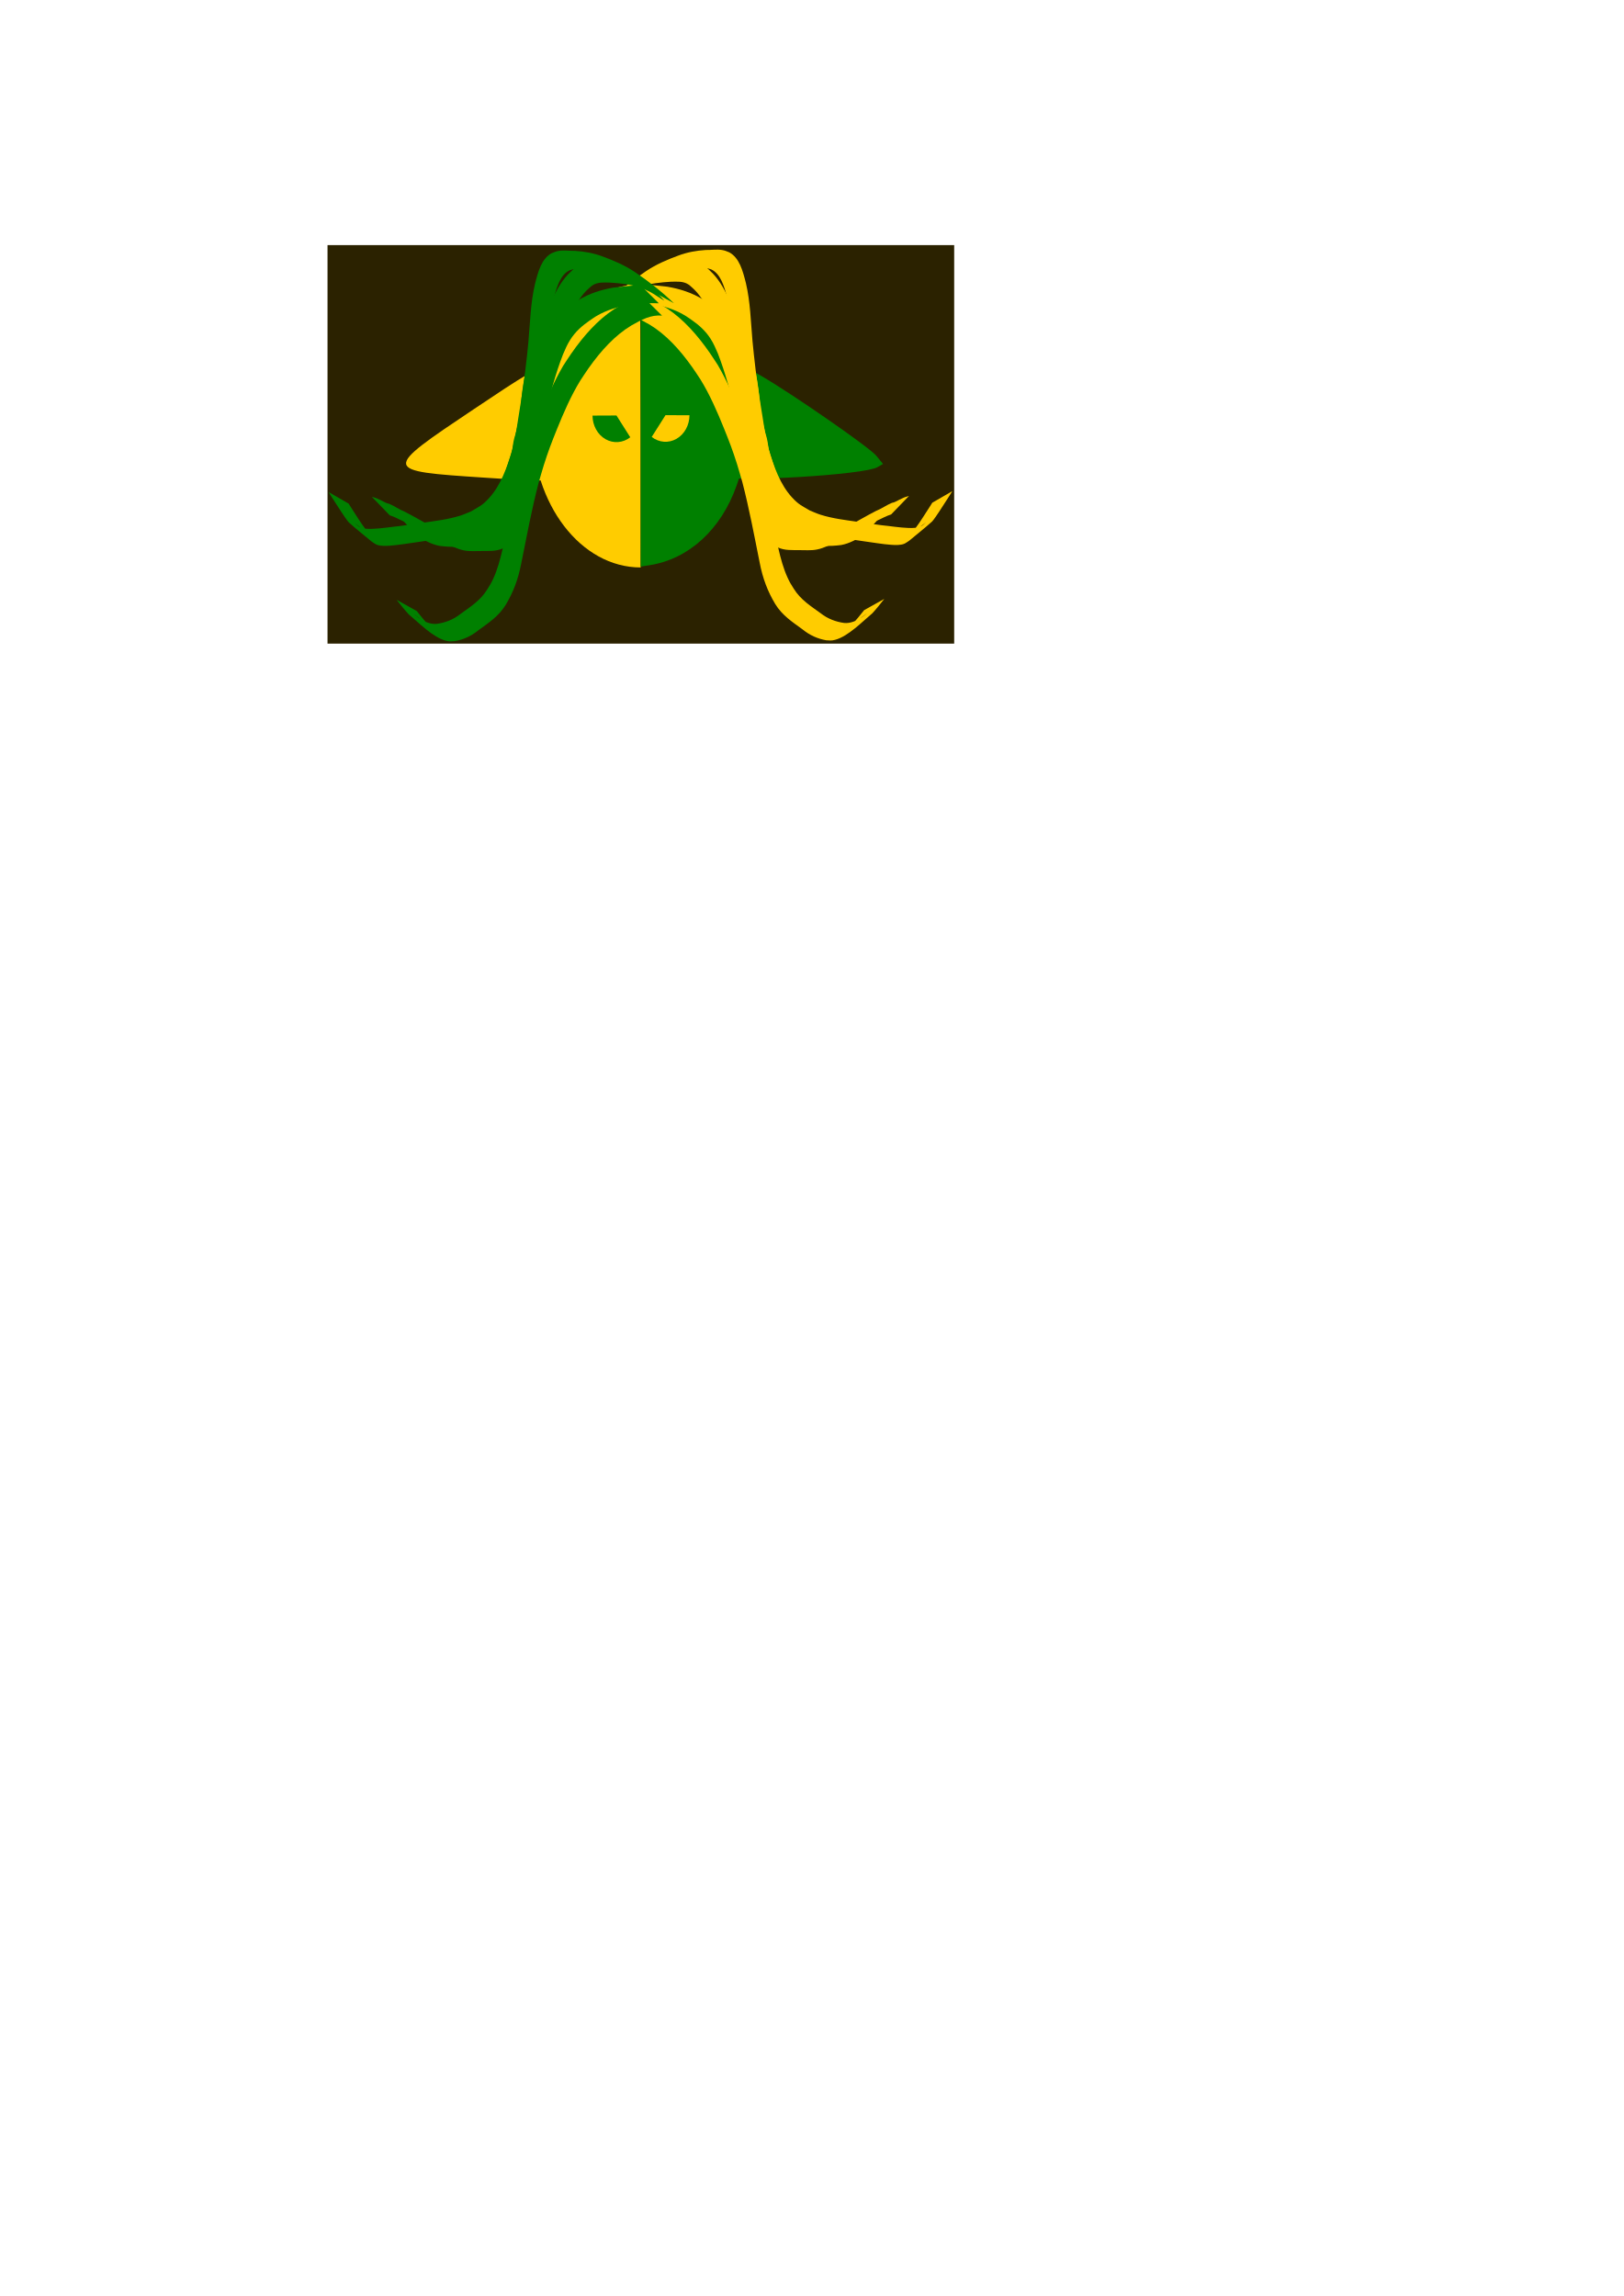
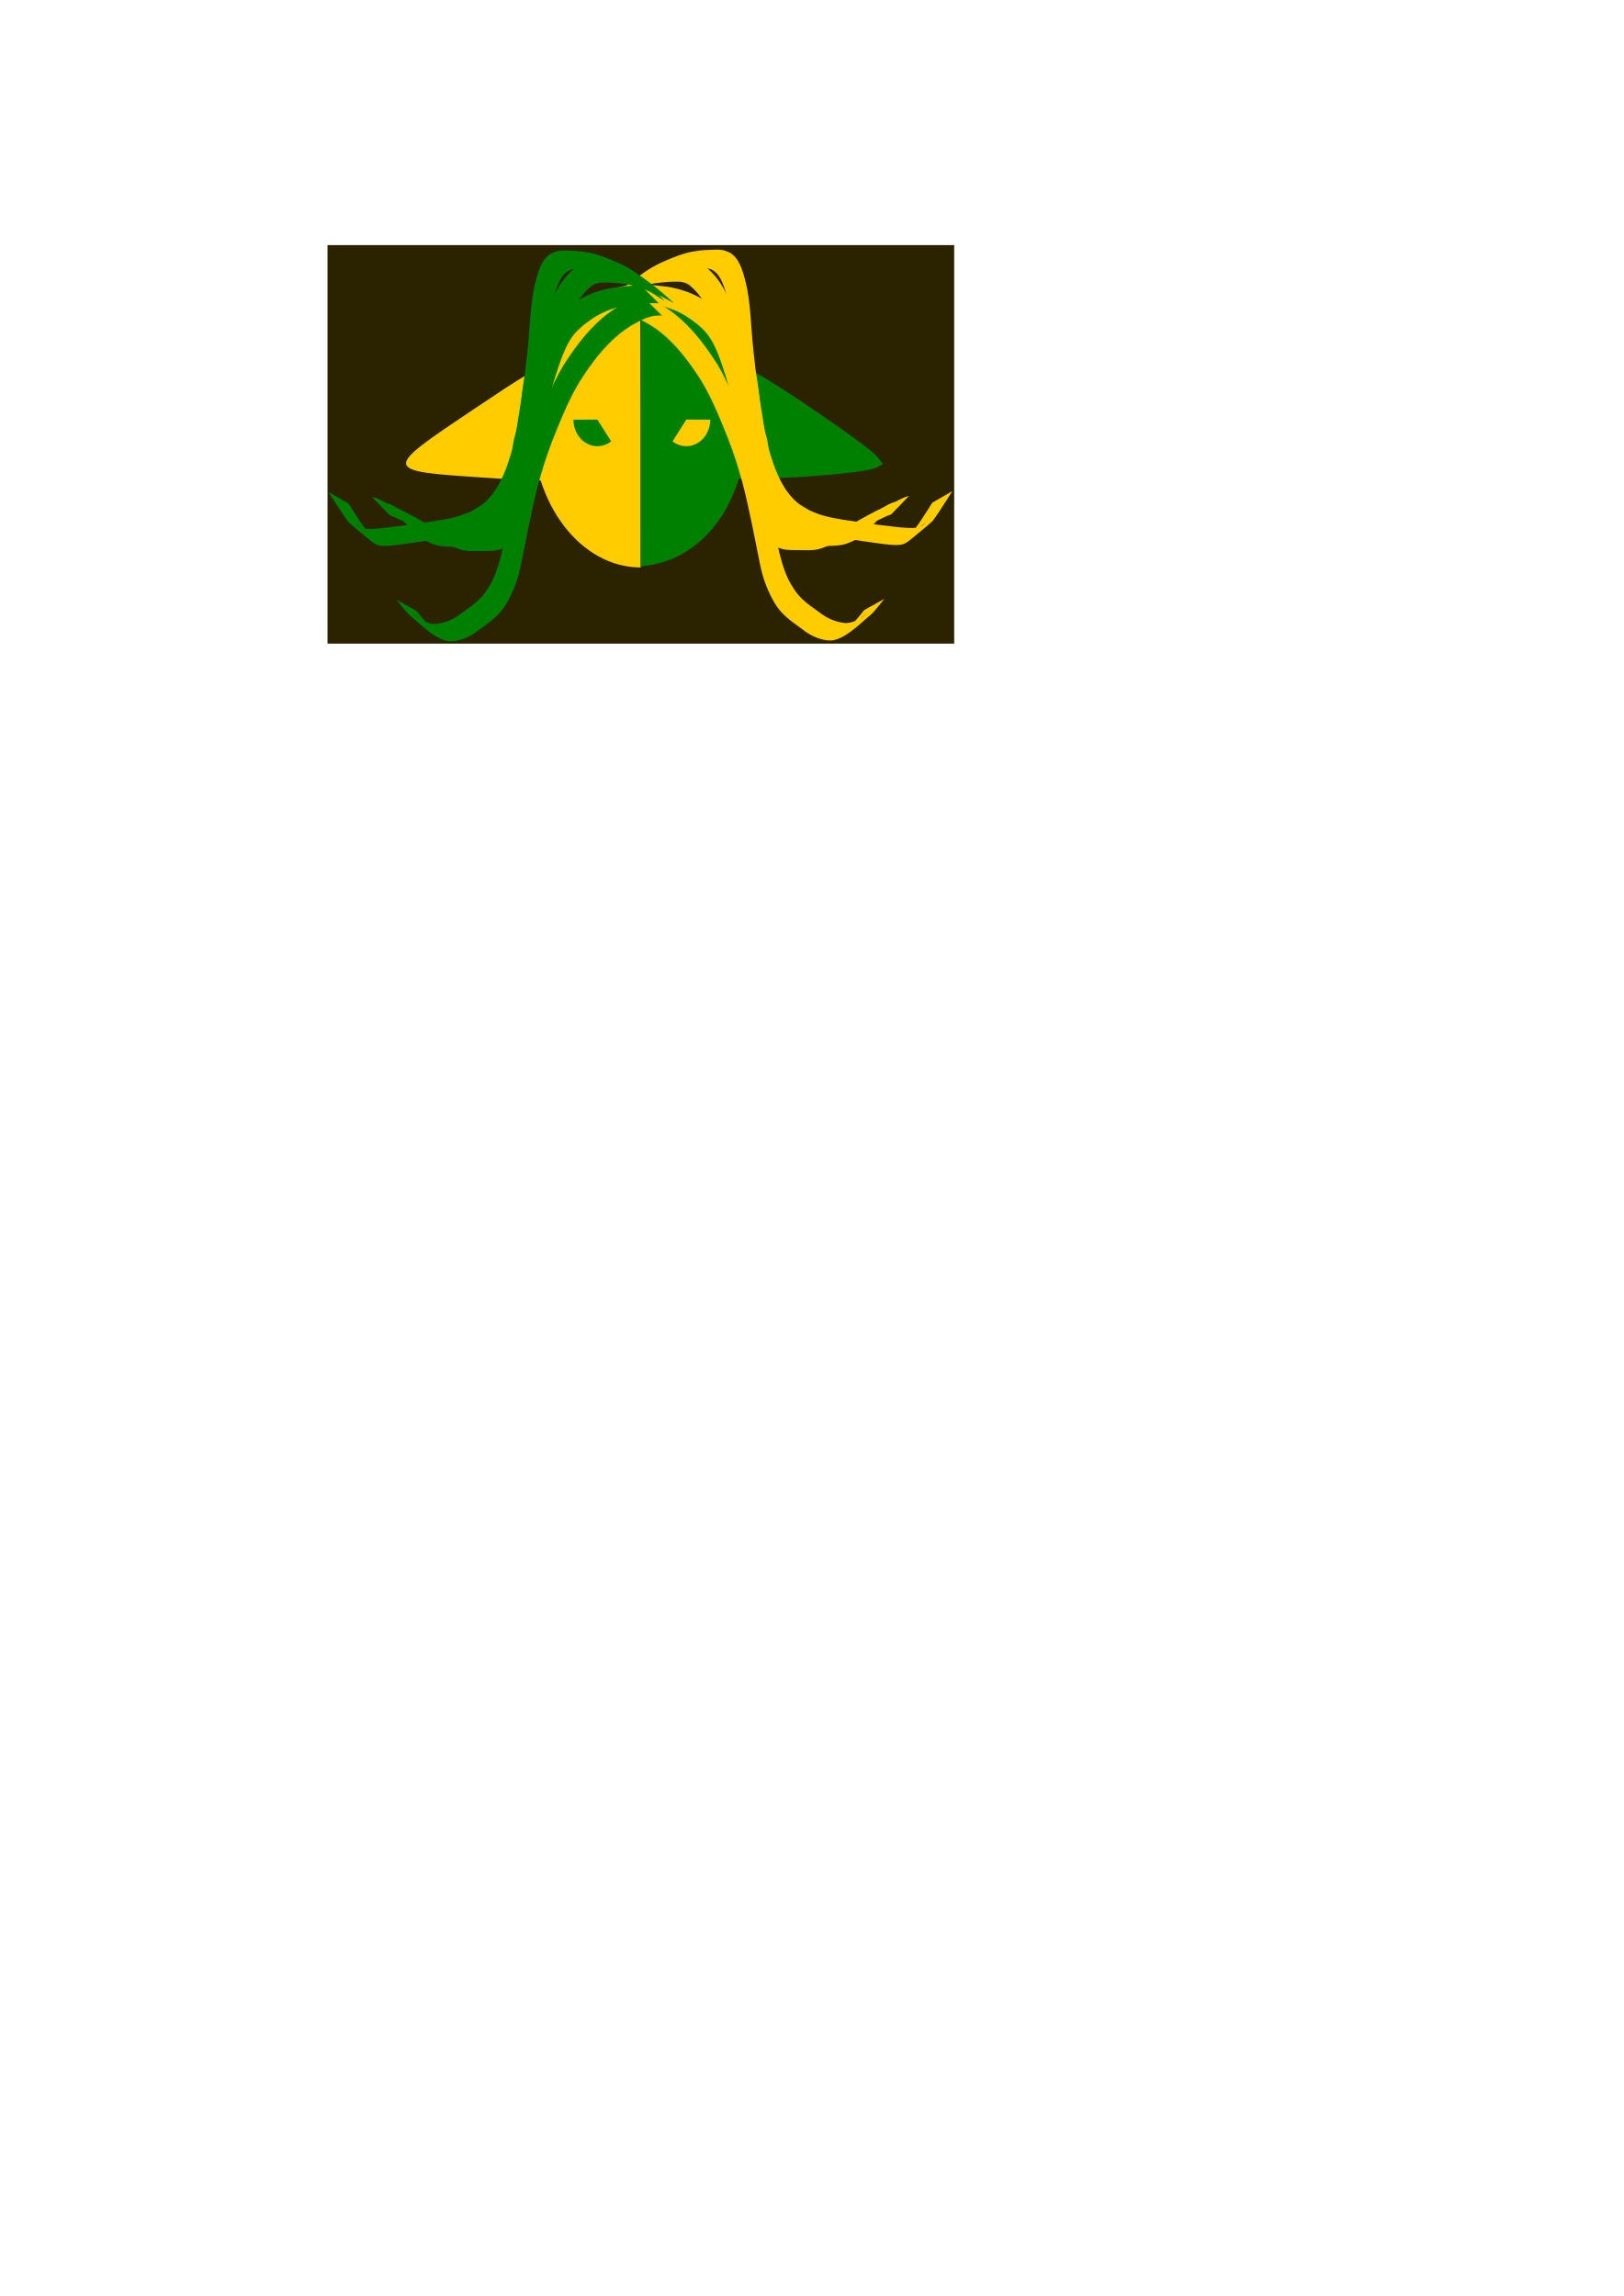
<svg xmlns="http://www.w3.org/2000/svg" width="210mm" height="297mm" viewBox="0 0 210 297" version="1.1" id="svg8">
  <defs id="defs2" />
  <g id="layer5">
    <rect style="fill:#2b2200;stroke-width:0.176" id="rect25" width="81.05" height="51.549" x="42.359" y="31.706" ry="0" />
  </g>
  <g id="layer1">
    <path style="fill:#ffcc00;stroke-width:0.227" id="path64-2" d="m 73.404,-82.861 a 18.308,14.013 0 0 1 -18.27,14.013 18.308,14.013 0 0 1 -18.346,-13.954 l 18.308,-0.058 z" transform="rotate(90)" />
  </g>
  <g id="layer2">
    <path style="fill:#ffcc00;stroke-width:0.265" id="path112-4-0" d="m -151.876,-19.574 c 0,9.258 0,9.258 -8.018,4.629 -8.018,-4.629 -8.018,-4.629 0,-9.258 8.018,-4.629 8.018,-4.629 8.018,4.629 z" transform="matrix(1.57972,-0.445871,-0.1460219,-0.9621859,311.7555,-32.79106)" />
    <path style="fill:#008000;stroke-width:0.229" d="m 82.861,55.096 v -18.194 h 0.949 c 0.522,0 1.628,0.237 2.459,0.527 6.177,2.154 10.362,9.22 10.375,17.514 0.004,3.093 -0.287,4.758 -1.378,7.866 -1.995,5.685 -6.194,9.523 -11.277,10.306 l -1.127,0.174 z" id="path42" />
    <path style="fill:#008000;stroke-width:0.229" d="m 93.172,61.663 c -0.812,-0.262 -1.534,-1.165 -1.662,-2.079 -0.196,-1.395 0.884,-8.999 1.549,-10.91 0.682,-1.96 2.069,-1.986 5.315,-0.101 4.114,2.389 14.075,9.3 14.956,10.375 l 0.874,1.067 -0.723,0.418 c -1.691,0.979 -18.023,1.968 -20.309,1.23 z" id="path44" />
  </g>
  <g id="layer3">
    <path style="fill:#ffcc00;stroke-width:0.227" id="path47" d="m 82.002,36.331 c 0.631,-0.316 1.21,-0.79 1.845,-1.093 0.293,-0.14 0.899,-0.361 1.195,-0.473 1.32,-0.383 2.669,-0.523 4.015,-0.598 0.787,-0.029 1.653,-0.074 2.363,0.474 0.143,0.11 0.27,0.253 0.405,0.38 1.058,0.954 1.778,2.218 2.453,3.654 0.78,1.661 1.512,3.371 2.149,5.144 0.636,1.781 1.184,3.622 1.519,5.552 0.222,1.285 0.319,2.596 0.447,3.902 0.171,0.978 0.376,1.954 0.637,2.896 0.201,0.597 0.293,1.236 0.378,1.878 0.231,1.252 0.385,2.529 0.546,3.801 0.109,1.23 0.399,2.32 0.814,3.411 0.408,0.815 0.837,1.703 1.47,2.229 0.128,0.106 0.267,0.183 0.401,0.275 1.247,0.558 2.575,0.563 3.874,0.611 1.514,0.003 3.034,0.116 4.538,-0.154 1.044,-0.245 1.996,-0.829 2.931,-1.479 0,0 -2.219,2.418 -2.219,2.418 v 0 c -0.943,0.618 -1.915,1.143 -2.959,1.341 -1.513,0.204 -3.034,0.113 -4.552,0.101 -1.343,-0.045 -2.721,-0.063 -3.996,-0.711 -0.143,-0.108 -0.292,-0.202 -0.429,-0.324 -0.653,-0.585 -1.101,-1.516 -1.536,-2.377 -0.437,-1.147 -0.739,-2.227 -0.85,-3.524 -0.145,-1.267 -0.295,-2.542 -0.578,-3.768 -0.088,-0.617 -0.18,-1.237 -0.353,-1.823 -0.252,-0.98 -0.46,-1.985 -0.634,-2.995 -0.119,-1.299 -0.243,-2.596 -0.414,-3.885 -0.302,-1.912 -0.804,-3.751 -1.461,-5.49 -0.656,-1.742 -1.347,-3.465 -2.137,-5.102 -0.68,-1.379 -1.385,-2.59 -2.434,-3.483 -0.127,-0.105 -0.247,-0.226 -0.381,-0.315 -0.697,-0.462 -1.52,-0.37 -2.269,-0.361 -1.332,0.08 -2.672,0.208 -3.968,0.664 -0.448,0.18 -0.747,0.286 -1.182,0.516 -0.646,0.34 -1.253,0.803 -1.894,1.159 0,0 2.269,-2.452 2.269,-2.452 z" />
    <path style="fill:#ffcc00;stroke-width:0.227" id="path49" d="m 82.803,36.789 c 1.173,0.014 2.342,0.173 3.511,0.299 1.56,0.267 3.128,0.748 4.568,1.631 0.289,0.177 0.566,0.387 0.849,0.581 0.94,0.659 1.887,1.42 2.575,2.543 0.413,0.675 0.619,1.254 0.94,2.022 0.927,2.525 1.657,5.179 2.345,7.841 0.431,1.55 0.776,3.141 1.233,4.677 0.189,0.633 0.538,1.665 0.743,2.283 0.629,1.903 1.227,3.823 1.862,5.722 0.314,0.947 0.477,1.97 0.735,2.945 0.175,0.594 0.447,1.09 0.891,1.322 0.835,0.26 1.705,0.23 2.557,0.246 0.769,-0.024 1.544,0.081 2.306,-0.108 0.502,-0.124 0.87,-0.301 1.359,-0.506 1.346,-0.702 2.662,-1.502 4.012,-2.192 0.712,-0.278 1.366,-0.765 2.074,-1.053 0.459,-0.068 0.851,-0.386 1.289,-0.561 0.295,-0.155 0.602,-0.248 0.911,-0.325 0,0 -2.306,2.386 -2.306,2.386 v 0 c -0.303,0.099 -0.602,0.218 -0.896,0.362 -0.423,0.208 -0.839,0.427 -1.281,0.552 -0.673,0.324 -1.326,0.724 -2.01,1.007 -1.344,0.69 -2.651,1.504 -4.007,2.152 -0.575,0.224 -0.82,0.348 -1.404,0.467 -0.775,0.158 -1.556,0.067 -2.336,0.079 -0.893,-0.012 -1.824,0.059 -2.681,-0.331 -0.481,-0.353 -0.809,-0.897 -1.001,-1.599 -0.24,-0.977 -0.415,-1.985 -0.69,-2.946 -0.578,-1.934 -1.138,-3.878 -1.788,-5.769 -0.06,-0.179 -0.711,-2.105 -0.768,-2.296 -0.461,-1.537 -0.771,-3.153 -1.212,-4.701 -0.676,-2.64 -1.364,-5.294 -2.328,-7.77 -0.35,-0.786 -0.511,-1.227 -0.942,-1.91 -0.678,-1.075 -1.57,-1.836 -2.488,-2.471 -0.277,-0.186 -0.548,-0.389 -0.831,-0.558 -1.433,-0.859 -2.992,-1.295 -4.541,-1.517 -1.198,-0.113 -2.399,-0.24 -3.601,-0.175 0,0 2.349,-2.327 2.349,-2.327 z" />
    <path style="fill:#ffcc00;stroke-width:0.227" id="path51" d="m 82.389,38.39 c 1.387,-0.024 2.663,0.757 3.9,1.525 2.093,1.378 3.893,3.411 5.486,5.698 0.364,0.522 0.707,1.069 1.061,1.604 1.175,2.015 2.123,4.24 3.028,6.491 0.724,1.8 1.102,2.74 1.704,4.616 0.246,0.767 0.462,1.552 0.693,2.328 0.916,3.391 1.614,6.877 2.415,10.318 0.299,1.285 0.643,2.561 1.167,3.712 0.318,0.7 0.436,0.85 0.819,1.475 0.915,1.464 2.235,2.26 3.456,3.154 0.949,0.748 1.978,1.119 3.057,1.273 0.809,0.076 1.593,-0.269 2.314,-0.75 0.196,-0.131 0.761,-0.585 0.568,-0.447 -0.619,0.441 -1.229,0.904 -1.844,1.356 0.548,-0.556 1.05,-1.187 1.552,-1.817 0,0 2.604,-1.454 2.604,-1.454 v 0 c -0.505,0.637 -1.008,1.278 -1.547,1.862 -1.299,1.08 -3.116,2.979 -4.806,3.428 -0.503,0.134 -0.663,0.088 -1.158,0.062 -1.111,-0.198 -2.114,-0.636 -3.083,-1.424 -1.251,-0.921 -2.589,-1.76 -3.518,-3.276 -0.978,-1.639 -1.611,-3.294 -2.005,-5.348 -0.702,-3.488 -1.355,-6.997 -2.242,-10.409 -0.227,-0.772 -0.439,-1.553 -0.68,-2.316 -0.575,-1.816 -0.98,-2.865 -1.681,-4.604 -0.899,-2.229 -1.857,-4.418 -3.061,-6.372 -0.354,-0.527 -0.697,-1.067 -1.061,-1.581 -1.597,-2.257 -3.402,-4.236 -5.519,-5.508 -1.268,-0.722 -2.565,-1.431 -3.968,-1.267 0,0 2.352,-2.331 2.352,-2.331 z" />
    <path style="fill:#ffcc00;stroke-width:0.227" id="path53" d="m 78.507,39.112 c 1.596,-1.532 3.302,-2.864 5.052,-4.04 1.331,-0.894 2.749,-1.485 4.176,-2.014 1.156,-0.433 2.344,-0.645 3.539,-0.721 0.699,0.015 1.408,-0.113 2.106,0.001 0.39,0.064 0.579,0.161 0.951,0.309 1.281,0.713 1.722,2.31 2.141,3.976 0.573,2.428 0.629,4.98 0.851,7.49 0.051,0.579 0.117,1.156 0.176,1.735 0.285,2.749 0.694,5.466 1.14,8.173 0.11,0.666 0.195,1.34 0.322,2.001 0.13,0.682 0.299,1.35 0.448,2.026 0.669,2.339 1.526,4.651 2.992,6.257 0.904,0.99 1.291,1.106 2.349,1.738 0.456,0.179 0.906,0.392 1.368,0.538 1.583,0.501 3.22,0.689 4.832,0.922 2.973,0.43 0.216,0.048 3.059,0.436 1.159,0.112 2.318,0.316 3.48,0.355 0.492,0.016 1.171,0.022 1.65,-0.224 0.231,-0.118 0.423,-0.343 0.635,-0.514 -0.608,0.438 -1.185,0.969 -1.824,1.314 -0.199,0.108 0.323,-0.384 0.478,-0.587 0.616,-0.811 1.163,-1.728 1.734,-2.597 0.138,-0.219 0.276,-0.438 0.414,-0.657 0,0 2.592,-1.496 2.592,-1.496 v 0 c -0.14,0.223 -0.28,0.446 -0.42,0.67 -0.435,0.664 -0.859,1.34 -1.296,2.002 -0.139,0.211 -0.735,1.104 -0.899,1.253 -0.965,0.874 -1.973,1.656 -2.959,2.484 -0.227,0.137 -0.442,0.322 -0.682,0.412 -0.496,0.187 -1.154,0.154 -1.654,0.119 -1.14,-0.08 -2.275,-0.29 -3.411,-0.438 -1.559,-0.235 -3.121,-0.453 -4.678,-0.711 -0.919,-0.152 -2.33,-0.397 -3.246,-0.695 -0.473,-0.154 -0.931,-0.38 -1.397,-0.571 -1.104,-0.681 -1.47,-0.786 -2.409,-1.839 -1.488,-1.668 -2.338,-4.045 -3.02,-6.444 -0.156,-0.682 -0.335,-1.354 -0.469,-2.045 -0.128,-0.66 -0.208,-1.335 -0.316,-2.001 -0.438,-2.711 -0.845,-5.431 -1.191,-8.168 -0.065,-0.579 -0.14,-1.156 -0.196,-1.737 -0.238,-2.468 -0.276,-4.99 -0.874,-7.37 -0.418,-1.495 -0.868,-3.047 -2.069,-3.607 -0.992,-0.348 -1.976,-0.29 -2.993,-0.218 -1.171,0.103 -2.335,0.312 -3.467,0.749 -1.426,0.542 -2.838,1.171 -4.161,2.093 -1.255,0.878 -0.611,0.445 1.33,-1.114 0.153,-0.123 -0.311,0.235 -0.464,0.36 -0.269,0.22 -0.51,0.446 -0.77,0.682 -0.085,0.077 -0.171,0.154 -0.256,0.23 0,0 -2.693,1.482 -2.693,1.482 z" />
    <path style="fill:#008000;stroke-width:0.227" id="path47-7" d="m 83.661,36.445 c -0.631,-0.316 -1.21,-0.79 -1.845,-1.093 -0.293,-0.14 -0.899,-0.361 -1.195,-0.473 -1.32,-0.383 -2.669,-0.523 -4.015,-0.598 -0.787,-0.029 -1.653,-0.074 -2.363,0.474 -0.143,0.11 -0.27,0.253 -0.405,0.38 -1.058,0.954 -1.778,2.218 -2.453,3.654 -0.78,1.661 -1.512,3.371 -2.149,5.144 -0.636,1.781 -1.184,3.622 -1.519,5.552 -0.222,1.285 -0.319,2.596 -0.447,3.902 -0.171,0.978 -0.376,1.954 -0.637,2.896 -0.201,0.597 -0.293,1.236 -0.378,1.878 -0.231,1.252 -0.385,2.529 -0.546,3.801 -0.109,1.23 -0.399,2.32 -0.814,3.411 -0.408,0.815 -0.837,1.703 -1.47,2.229 -0.128,0.106 -0.267,0.183 -0.401,0.275 -1.247,0.558 -2.575,0.563 -3.874,0.611 -1.514,0.003 -3.034,0.116 -4.538,-0.154 -1.044,-0.245 -1.996,-0.829 -2.931,-1.479 0,0 2.219,2.418 2.219,2.418 v 0 c 0.943,0.618 1.915,1.143 2.959,1.341 1.513,0.204 3.033,0.113 4.552,0.101 1.343,-0.045 2.721,-0.063 3.996,-0.711 0.143,-0.108 0.292,-0.202 0.429,-0.324 0.653,-0.585 1.101,-1.516 1.536,-2.377 0.437,-1.147 0.739,-2.227 0.85,-3.524 0.145,-1.267 0.295,-2.542 0.578,-3.768 0.088,-0.617 0.18,-1.237 0.353,-1.823 0.252,-0.98 0.46,-1.985 0.634,-2.995 0.119,-1.299 0.243,-2.596 0.414,-3.885 0.302,-1.912 0.804,-3.751 1.461,-5.49 0.656,-1.742 1.347,-3.465 2.137,-5.102 0.68,-1.379 1.385,-2.59 2.434,-3.483 0.127,-0.105 0.247,-0.226 0.381,-0.315 0.697,-0.462 1.52,-0.37 2.269,-0.361 1.332,0.08 2.672,0.208 3.968,0.664 0.448,0.18 0.747,0.286 1.182,0.516 0.646,0.34 1.253,0.803 1.894,1.159 0,0 -2.269,-2.452 -2.269,-2.452 z" />
    <path style="fill:#008000;stroke-width:0.227" id="path49-8" d="m 82.861,36.903 c -1.173,0.014 -2.342,0.173 -3.511,0.299 -1.56,0.267 -3.128,0.748 -4.568,1.631 -0.289,0.177 -0.566,0.387 -0.849,0.581 -0.94,0.659 -1.887,1.42 -2.575,2.543 -0.413,0.675 -0.619,1.254 -0.94,2.022 -0.927,2.525 -1.657,5.179 -2.345,7.841 -0.431,1.55 -0.776,3.141 -1.233,4.677 -0.189,0.633 -0.538,1.665 -0.743,2.283 -0.629,1.903 -1.227,3.823 -1.862,5.722 -0.314,0.947 -0.477,1.97 -0.735,2.945 -0.175,0.594 -0.447,1.09 -0.891,1.322 -0.835,0.26 -1.705,0.23 -2.557,0.246 -0.769,-0.024 -1.544,0.081 -2.306,-0.108 C 57.243,68.783 56.875,68.605 56.386,68.4 55.04,67.698 53.724,66.898 52.374,66.208 51.662,65.931 51.008,65.443 50.3,65.156 49.841,65.088 49.448,64.769 49.011,64.595 48.716,64.44 48.409,64.347 48.099,64.27 c 0,0 2.306,2.386 2.306,2.386 v 0 c 0.303,0.099 0.602,0.218 0.896,0.362 0.423,0.208 0.839,0.427 1.281,0.552 0.673,0.324 1.326,0.724 2.01,1.007 1.344,0.69 2.651,1.504 4.007,2.152 0.575,0.224 0.82,0.348 1.404,0.467 0.775,0.158 1.556,0.067 2.336,0.079 0.893,-0.012 1.824,0.059 2.681,-0.331 0.481,-0.353 0.809,-0.897 1.001,-1.599 0.24,-0.977 0.415,-1.985 0.69,-2.946 0.578,-1.934 1.138,-3.878 1.788,-5.769 0.06,-0.179 0.711,-2.105 0.768,-2.296 0.461,-1.537 0.771,-3.153 1.212,-4.701 0.676,-2.64 1.364,-5.294 2.328,-7.77 0.35,-0.786 0.511,-1.227 0.942,-1.91 0.678,-1.075 1.57,-1.836 2.488,-2.471 0.277,-0.186 0.548,-0.389 0.831,-0.558 1.433,-0.859 2.992,-1.295 4.541,-1.517 1.198,-0.113 2.399,-0.24 3.601,-0.175 0,0 -2.349,-2.327 -2.349,-2.327 z" />
    <path style="fill:#008000;stroke-width:0.227" id="path51-1" d="m 83.275,38.505 c -1.387,-0.024 -2.663,0.757 -3.9,1.525 -2.093,1.378 -3.893,3.411 -5.486,5.698 -0.364,0.522 -0.707,1.069 -1.061,1.604 -1.175,2.015 -2.123,4.24 -3.028,6.491 -0.724,1.8 -1.102,2.74 -1.704,4.616 -0.246,0.767 -0.462,1.552 -0.693,2.328 -0.916,3.391 -1.614,6.877 -2.415,10.318 -0.299,1.285 -0.643,2.561 -1.167,3.712 -0.318,0.7 -0.436,0.85 -0.819,1.475 -0.915,1.464 -2.235,2.26 -3.456,3.154 -0.949,0.748 -1.978,1.119 -3.057,1.273 -0.809,0.076 -1.593,-0.269 -2.314,-0.75 -0.196,-0.131 -0.761,-0.585 -0.568,-0.447 0.619,0.441 1.229,0.904 1.844,1.356 -0.548,-0.556 -1.05,-1.187 -1.552,-1.817 0,0 -2.604,-1.454 -2.604,-1.454 v 0 c 0.505,0.637 1.008,1.278 1.547,1.862 1.299,1.08 3.116,2.979 4.806,3.428 0.503,0.134 0.663,0.088 1.158,0.062 1.111,-0.198 2.114,-0.636 3.083,-1.424 1.251,-0.921 2.589,-1.76 3.518,-3.276 0.978,-1.639 1.611,-3.294 2.005,-5.348 0.702,-3.488 1.355,-6.997 2.242,-10.409 0.227,-0.772 0.439,-1.553 0.68,-2.316 0.575,-1.816 0.98,-2.865 1.681,-4.604 0.899,-2.229 1.857,-4.418 3.061,-6.372 0.354,-0.527 0.697,-1.067 1.061,-1.581 1.597,-2.257 3.402,-4.236 5.519,-5.508 1.268,-0.722 2.565,-1.431 3.968,-1.267 0,0 -2.352,-2.331 -2.352,-2.331 z" />
    <path style="fill:#008000;stroke-width:0.227" id="path53-9" d="M 87.157,39.226 C 85.561,37.694 83.855,36.361 82.105,35.186 80.774,34.293 79.356,33.702 77.929,33.172 c -1.156,-0.433 -2.344,-0.645 -3.539,-0.721 -0.699,0.015 -1.408,-0.113 -2.106,0.001 -0.39,0.064 -0.579,0.161 -0.951,0.309 -1.281,0.713 -1.722,2.31 -2.141,3.976 -0.573,2.428 -0.629,4.98 -0.851,7.49 -0.051,0.579 -0.117,1.156 -0.176,1.735 -0.285,2.749 -0.694,5.466 -1.14,8.173 -0.11,0.666 -0.195,1.34 -0.322,2.001 -0.13,0.682 -0.299,1.35 -0.448,2.026 -0.669,2.339 -1.526,4.651 -2.992,6.257 -0.904,0.99 -1.291,1.106 -2.349,1.738 -0.456,0.179 -0.906,0.392 -1.368,0.538 -1.583,0.501 -3.22,0.689 -4.832,0.922 -2.973,0.43 -0.216,0.048 -3.059,0.436 -1.159,0.112 -2.318,0.316 -3.48,0.355 -0.492,0.016 -1.171,0.022 -1.65,-0.224 -0.231,-0.118 -0.423,-0.343 -0.635,-0.514 0.608,0.438 1.185,0.969 1.824,1.314 0.199,0.108 -0.323,-0.384 -0.478,-0.587 -0.616,-0.811 -1.163,-1.728 -1.734,-2.597 -0.138,-0.219 -0.276,-0.438 -0.414,-0.657 0,0 -2.592,-1.496 -2.592,-1.496 v 0 c 0.14,0.223 0.28,0.446 0.42,0.67 0.435,0.664 0.859,1.34 1.296,2.002 0.139,0.211 0.735,1.104 0.899,1.253 0.965,0.874 1.973,1.656 2.959,2.484 0.227,0.137 0.442,0.322 0.682,0.412 0.496,0.187 1.154,0.154 1.654,0.119 1.14,-0.08 2.275,-0.29 3.411,-0.438 1.559,-0.235 3.121,-0.453 4.678,-0.711 0.919,-0.152 2.33,-0.397 3.246,-0.695 0.473,-0.154 0.931,-0.38 1.397,-0.571 1.104,-0.681 1.47,-0.786 2.409,-1.839 1.488,-1.668 2.338,-4.045 3.02,-6.444 0.156,-0.682 0.335,-1.354 0.469,-2.045 0.128,-0.66 0.208,-1.335 0.316,-2.001 0.438,-2.711 0.845,-5.431 1.191,-8.168 0.065,-0.579 0.14,-1.156 0.196,-1.737 0.238,-2.468 0.276,-4.99 0.874,-7.37 0.418,-1.495 0.868,-3.047 2.069,-3.607 0.992,-0.348 1.976,-0.29 2.993,-0.218 1.171,0.103 2.335,0.312 3.467,0.749 1.426,0.542 2.838,1.171 4.161,2.093 1.255,0.878 0.611,0.445 -1.33,-1.114 -0.153,-0.123 0.311,0.235 0.464,0.36 0.269,0.22 0.51,0.446 0.77,0.682 0.085,0.077 0.171,0.154 0.256,0.23 0,0 2.693,1.482 2.693,1.482 z" />
  </g>
  <g id="layer4">
-     <path style="fill:#008000;stroke-width:0.311" id="path80" d="m 81.515,56.564 a 3.1,3.445 0 0 1 -3.206,0.242 3.1,3.445 0 0 1 -1.677,-3.046 l 3.1,-0.014 z" />
-     <path style="fill:#ffcc00;stroke-width:0.311" id="path80-5" d="m -84.289,56.521 a 3.1,3.445 0 0 1 -3.206,0.242 3.1,3.445 0 0 1 -1.677,-3.046 l 3.1,-0.014 z" transform="scale(-1,1)" />
+     <path style="fill:#008000;stroke-width:0.311" id="path80" d="m 79.046,57.093 a 3.1,3.445 0 0 1 -3.206,0.242 3.1,3.445 0 0 1 -1.677,-3.046 l 3.1,-0.014 z" />
+     <path style="fill:#ffcc00;stroke-width:0.311" id="path80-5" d="m -86.983,57.093 a 3.1,3.445 0 0 1 -3.206,0.242 3.1,3.445 0 0 1 -1.677,-3.046 l 3.1,-0.014 z" transform="scale(-1,1)" />
  </g>
</svg>
